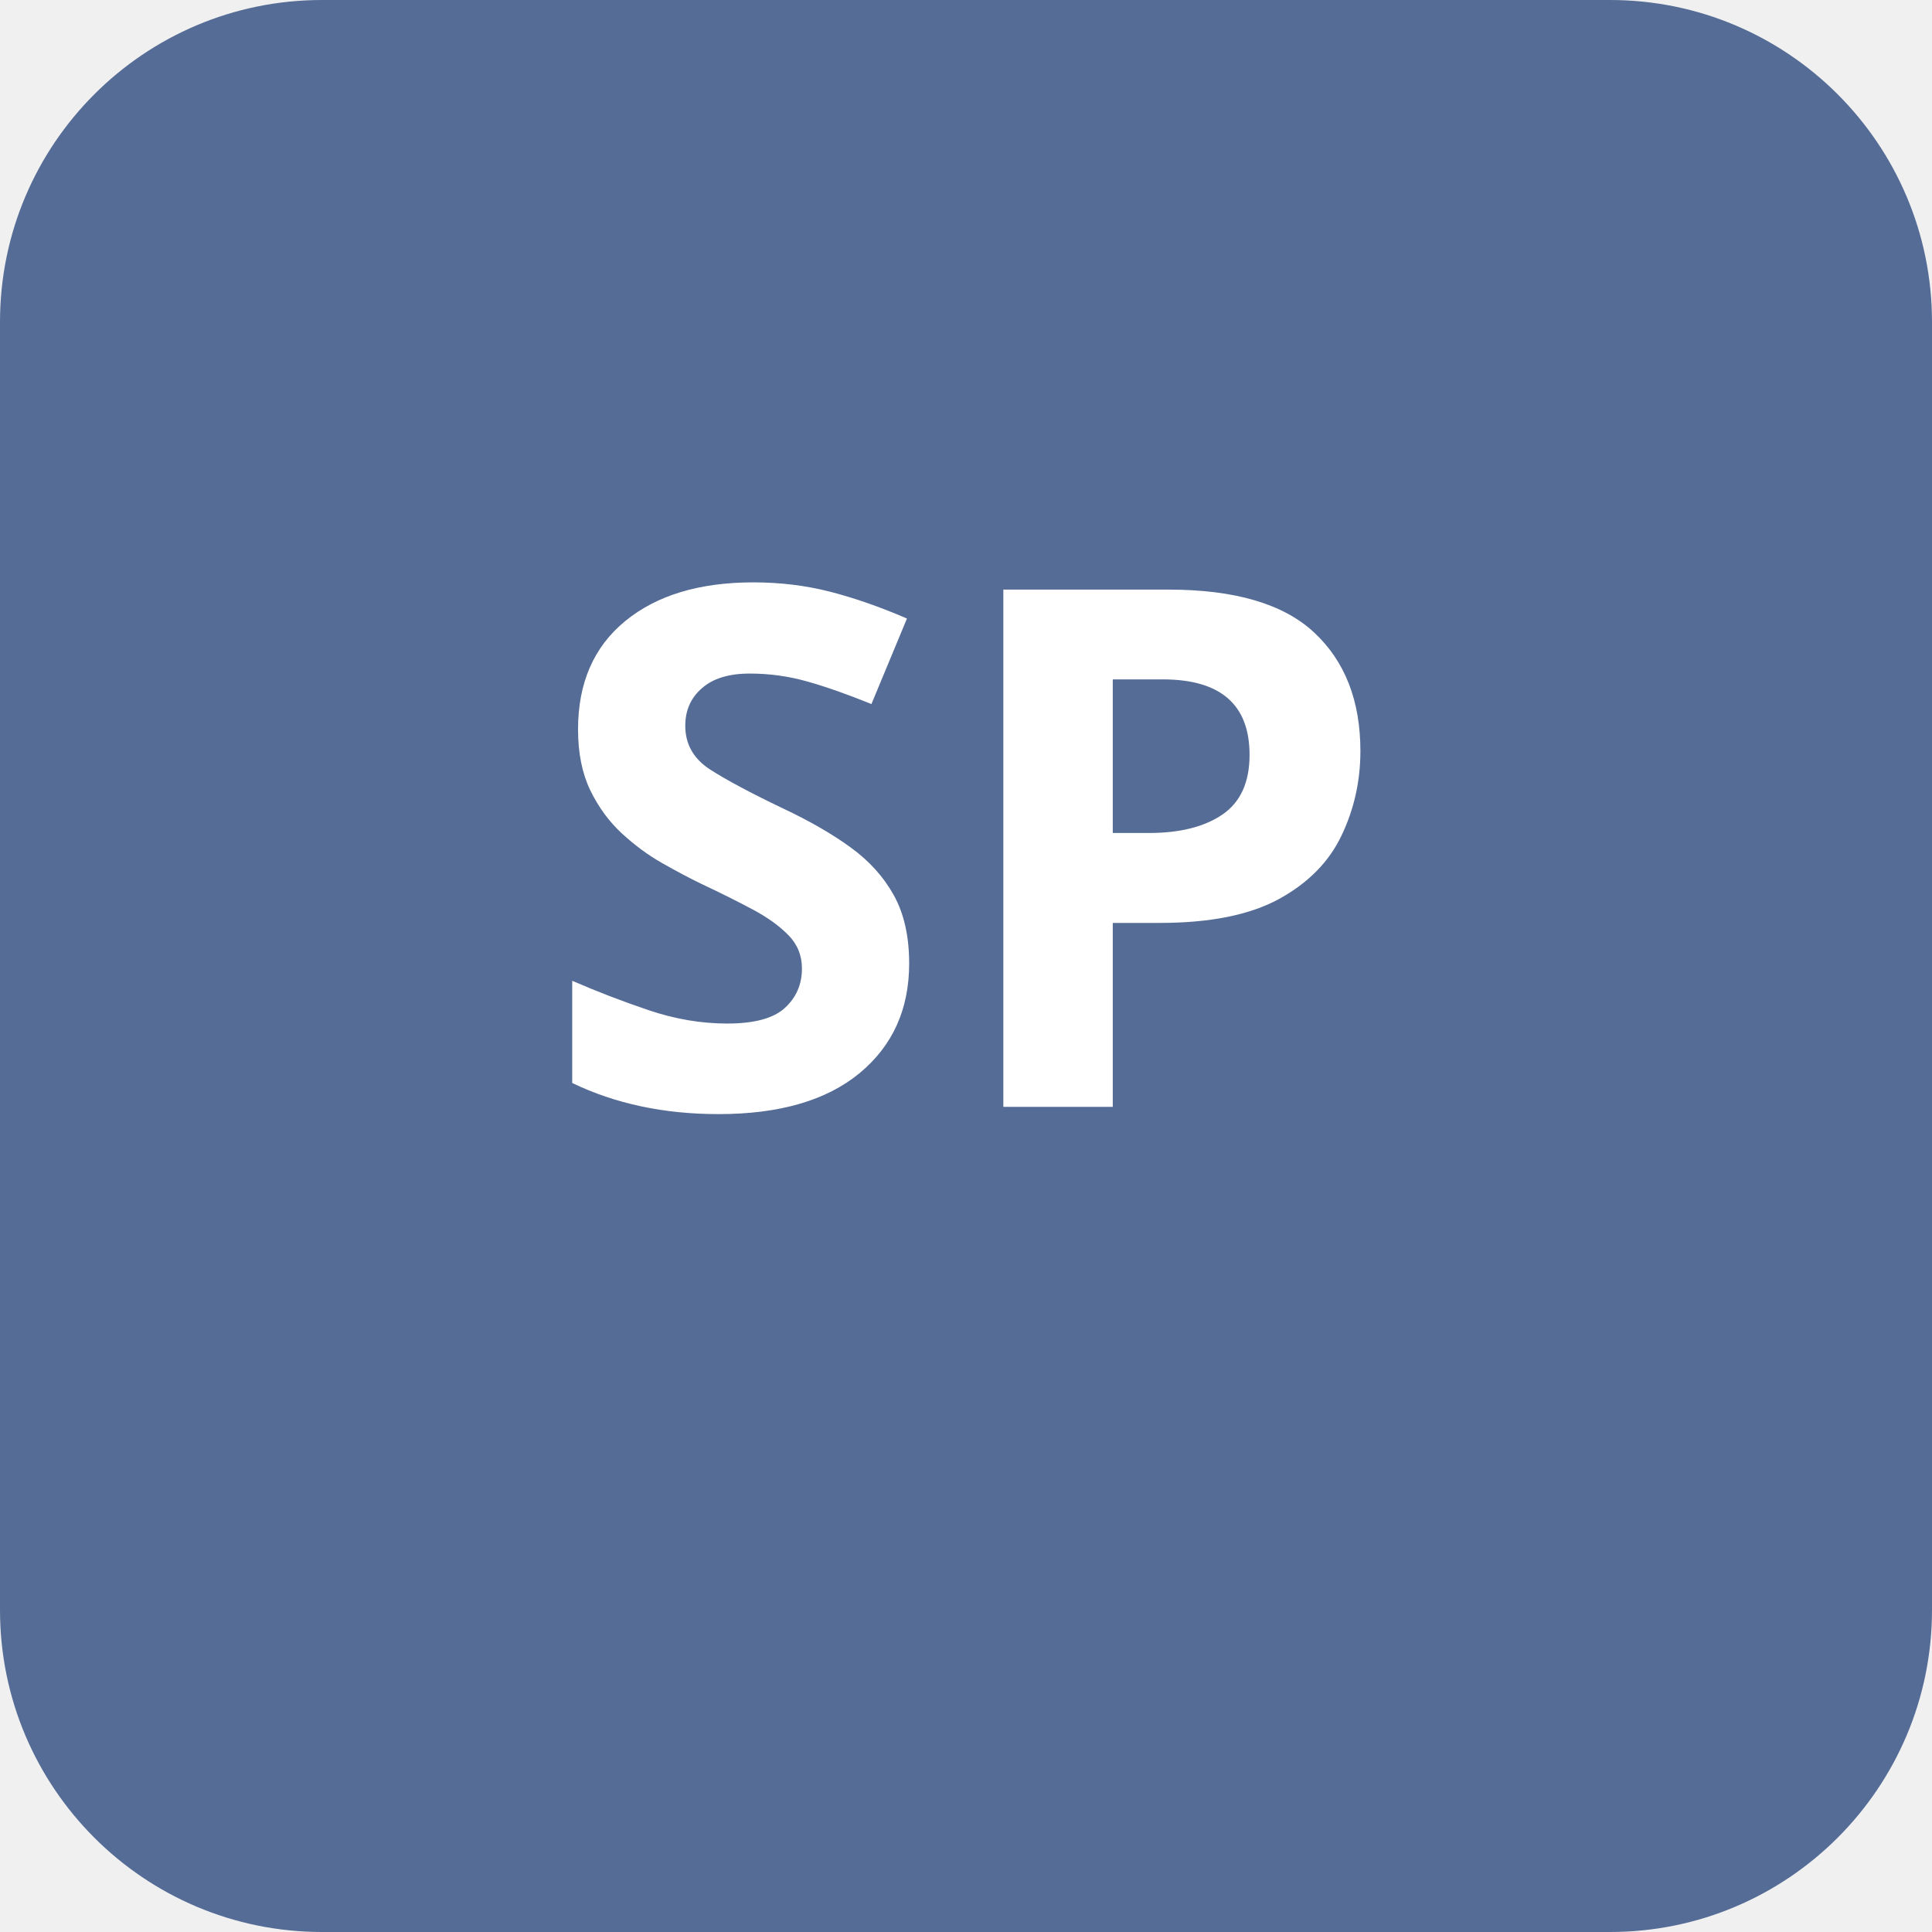
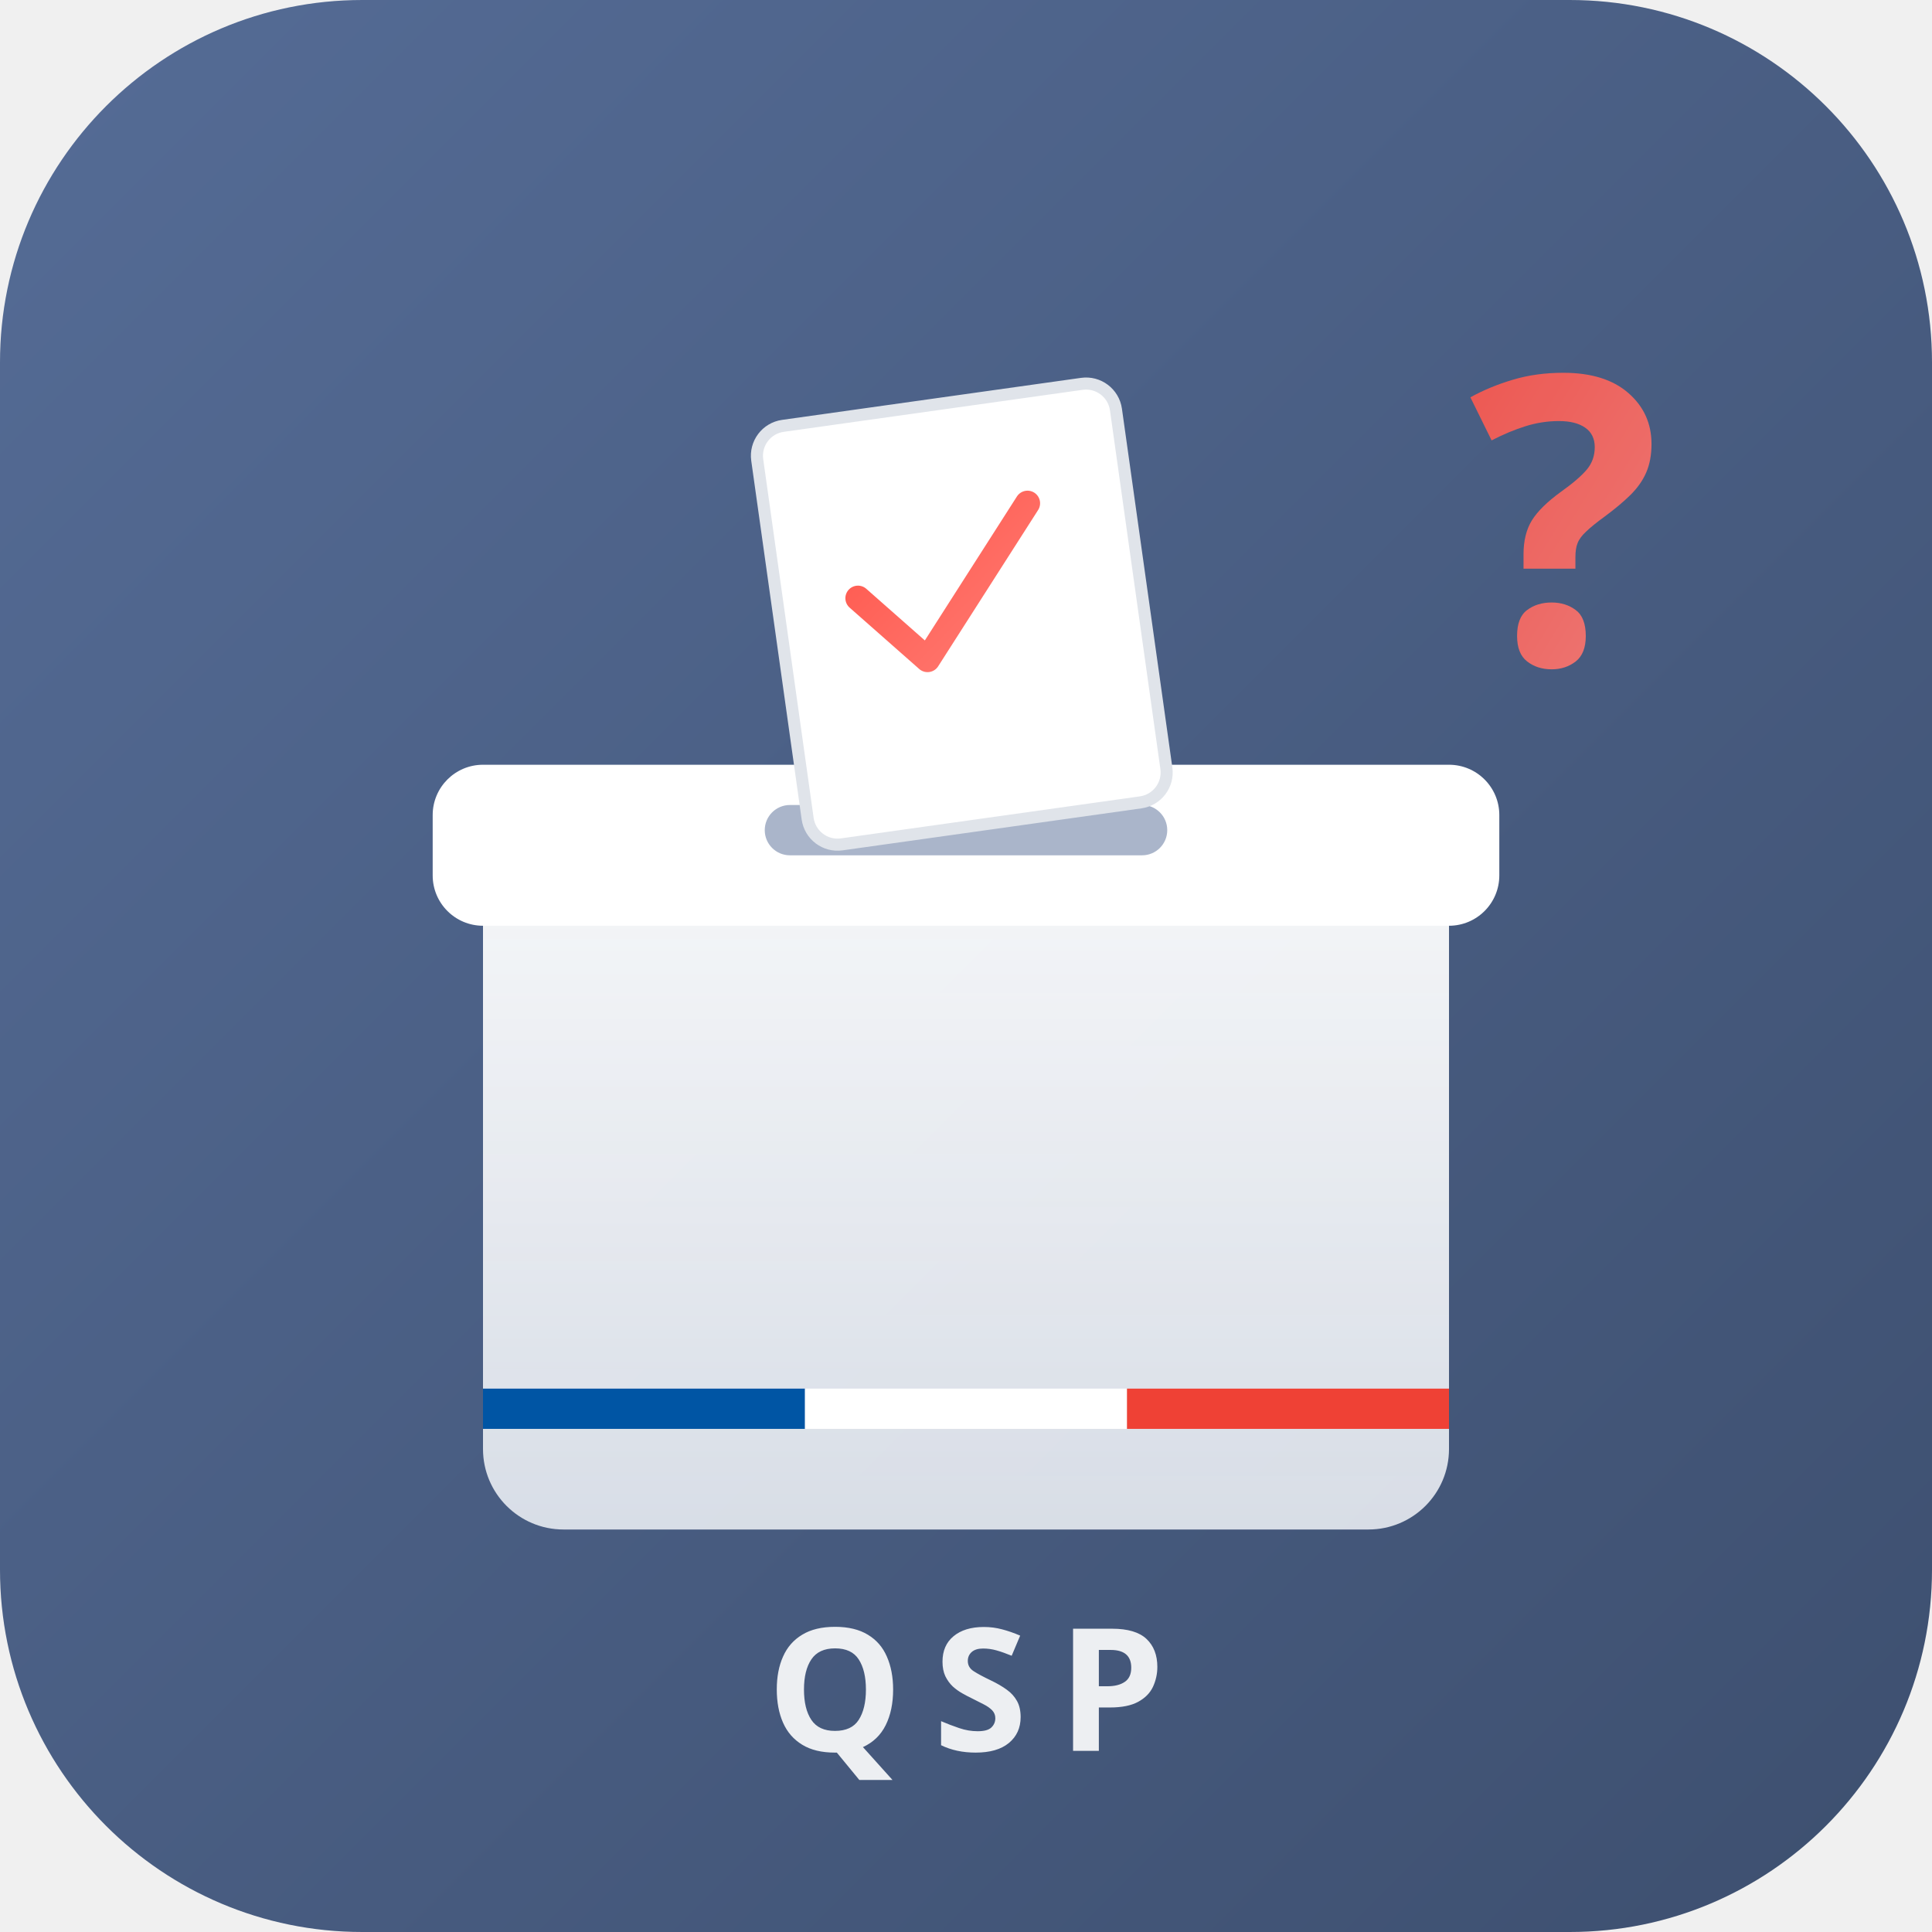
<svg xmlns="http://www.w3.org/2000/svg" width="192" height="192" viewBox="0 0 192 192">
-   <rect width="192" height="192" fill="#556C96" rx="32" />
-   <text x="96" y="110" font-size="72" font-weight="bold" fill="white" text-anchor="middle" font-family="sans-serif">SP</text>
+   <defs>
+     <linearGradient id="bg" x1="0" y1="0" x2="1" y2="1">
+       <stop offset="0%" stop-color="#556C96" />
+       <stop offset="100%" stop-color="#3D4F6F" />
+     </linearGradient>
+     <linearGradient id="accent" x1="0" y1="0" x2="1" y2="1">
+       <stop offset="0%" stop-color="#FF584D" />
+       <stop offset="100%" stop-color="#FF7B73" />
+     </linearGradient>
+     <linearGradient id="urne" x1="0" y1="0" x2="0" y2="1">
+       <stop offset="0%" stop-color="#FFFFFF" stop-opacity="0.95" />
+       <stop offset="100%" stop-color="#E8ECF2" stop-opacity="0.9" />
+     </linearGradient>
+   </defs>
+   <rect width="192" height="192" rx="36" fill="url(#bg)" />
+   <rect x="48" y="84" width="96" height="68" rx="8" fill="url(#urne)" />
+   <rect x="43" y="76" width="106" height="16" rx="5" fill="#FFFFFF" />
+   <rect x="76" y="80" width="40" height="5" rx="2.5" fill="#556C96" opacity="0.5" />
+   <g transform="rotate(-8, 96, 64)">
+     <rect x="78" y="40" width="36" height="42" rx="3" fill="#FFFFFF" stroke="#E0E4EA" stroke-width="1.2" />
+     <polyline points="86,58 92,65 104,51" fill="none" stroke="url(#accent)" stroke-width="2.5" stroke-linecap="round" stroke-linejoin="round" />
+   </g>
+   <rect x="48" y="138" width="32" height="4" fill="#0055A4" />
+   <rect x="80" y="138" width="32" height="4" fill="#FFFFFF" />
+   <rect x="112" y="138" width="32" height="4" fill="#EF4135" />
+   <text x="146" y="66" font-size="40" font-weight="800" fill="url(#accent)" font-family="system-ui, sans-serif" opacity="0.9">?</text>
+   <text x="96" y="174" font-size="17" font-weight="800" fill="#FFFFFF" text-anchor="middle" font-family="system-ui, sans-serif" letter-spacing="3" opacity="0.9">QSP</text>
</svg>
